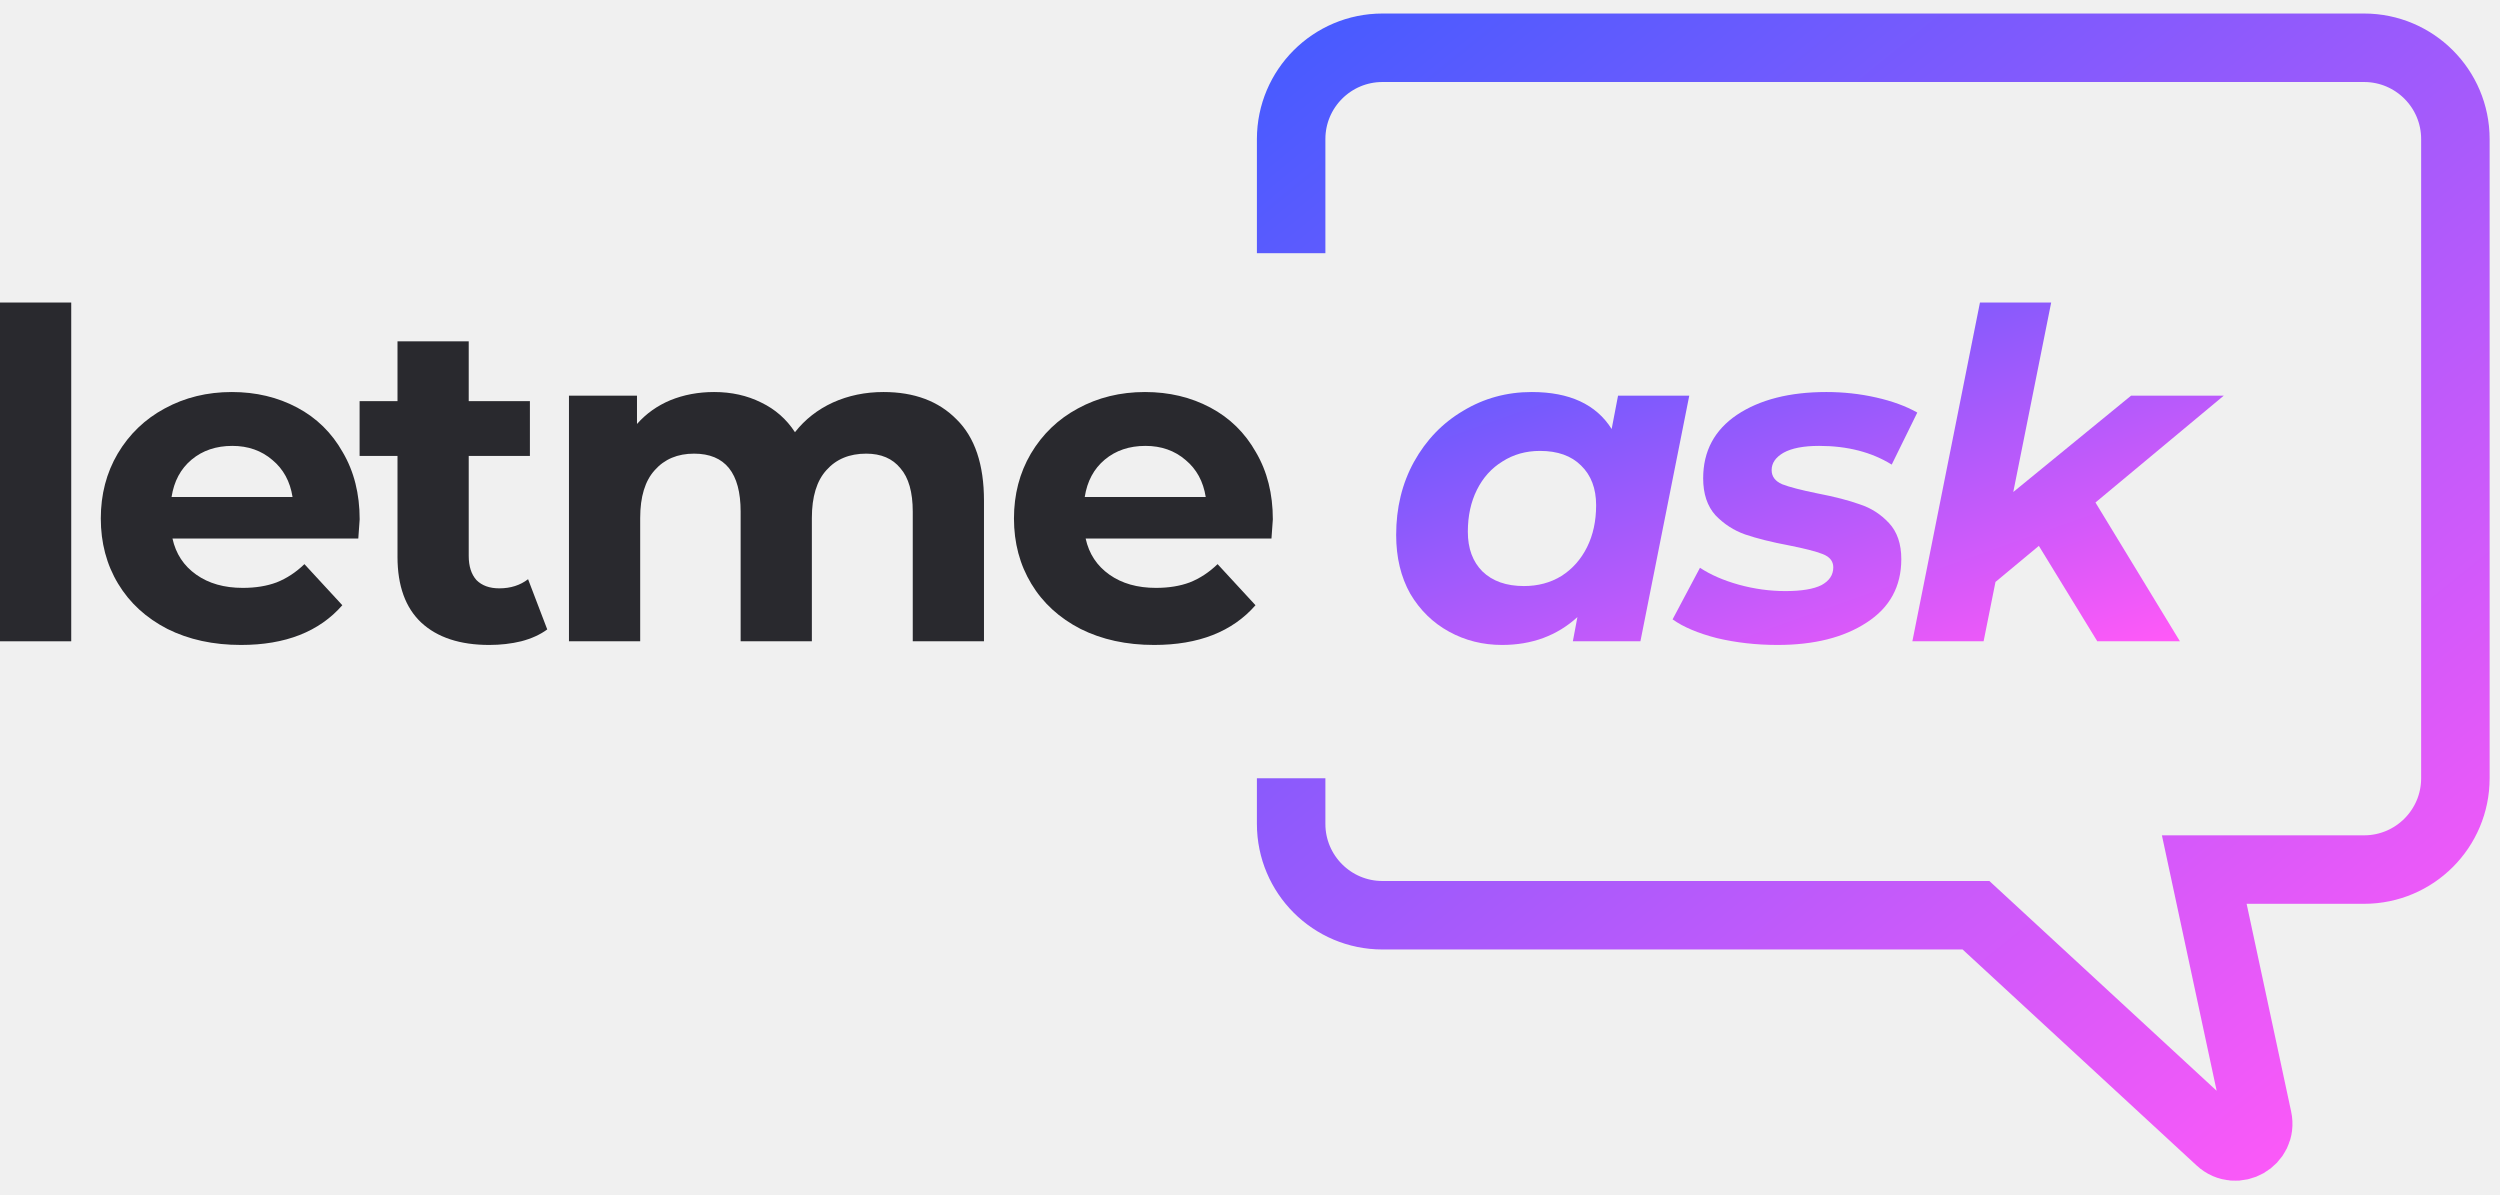
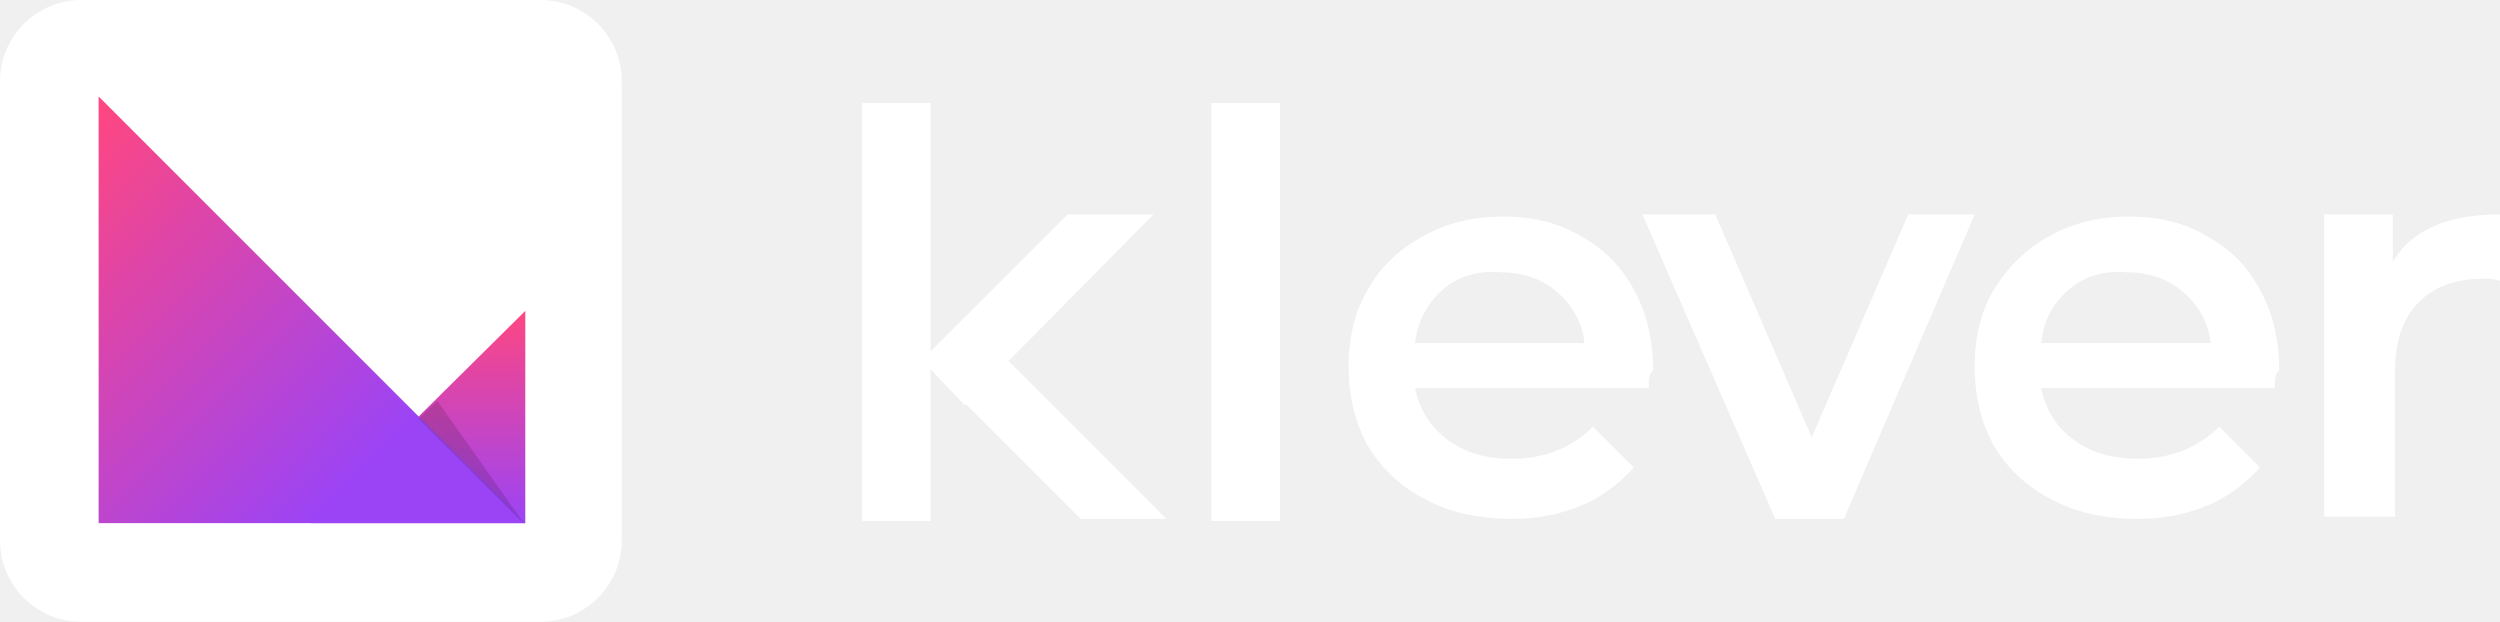
- <svg xmlns="http://www.w3.org/2000/svg" width="157" height="75" viewBox="0 0 157 75" fill="none">
-   <path d="M0 18.999H4.473V40.273H0V18.999Z" fill="#29292E" />
-   <path d="M22.587 32.618C22.587 32.675 22.558 33.077 22.501 33.822H10.832C11.042 34.778 11.539 35.533 12.323 36.087C13.106 36.642 14.081 36.919 15.247 36.919C16.05 36.919 16.757 36.804 17.369 36.575C18 36.326 18.583 35.944 19.118 35.428L21.498 38.008C20.045 39.671 17.923 40.503 15.133 40.503C13.393 40.503 11.854 40.168 10.516 39.499C9.178 38.811 8.146 37.865 7.42 36.661C6.693 35.457 6.33 34.09 6.33 32.561C6.33 31.051 6.684 29.694 7.391 28.489C8.117 27.266 9.102 26.32 10.344 25.651C11.606 24.963 13.011 24.619 14.559 24.619C16.069 24.619 17.436 24.944 18.659 25.593C19.883 26.243 20.838 27.18 21.526 28.403C22.234 29.608 22.587 31.012 22.587 32.618ZM14.588 28.002C13.575 28.002 12.724 28.289 12.036 28.862C11.348 29.436 10.927 30.219 10.774 31.213H18.372C18.22 30.238 17.799 29.464 17.111 28.891C16.423 28.298 15.582 28.002 14.588 28.002Z" fill="#29292E" />
-   <path d="M34.367 39.528C33.928 39.853 33.383 40.102 32.733 40.273C32.102 40.426 31.433 40.503 30.726 40.503C28.891 40.503 27.467 40.035 26.454 39.098C25.46 38.161 24.963 36.785 24.963 34.969V28.633H22.583V25.192H24.963V21.436H29.436V25.192H33.278V28.633H29.436V34.912C29.436 35.562 29.598 36.068 29.923 36.431C30.267 36.776 30.745 36.948 31.357 36.948C32.064 36.948 32.666 36.756 33.163 36.374L34.367 39.528Z" fill="#29292E" />
-   <path d="M55.486 24.619C57.417 24.619 58.946 25.192 60.074 26.339C61.221 27.467 61.794 29.168 61.794 31.443V40.273H57.321V32.131C57.321 30.907 57.063 29.999 56.547 29.407C56.05 28.795 55.333 28.489 54.397 28.489C53.345 28.489 52.514 28.833 51.902 29.522C51.291 30.191 50.985 31.194 50.985 32.532V40.273H46.512V32.131C46.512 29.703 45.537 28.489 43.587 28.489C42.555 28.489 41.733 28.833 41.122 29.522C40.51 30.191 40.204 31.194 40.204 32.532V40.273H35.731V24.848H40.003V26.626C40.577 25.976 41.275 25.479 42.096 25.135C42.938 24.791 43.855 24.619 44.849 24.619C45.938 24.619 46.923 24.838 47.802 25.278C48.681 25.699 49.389 26.32 49.924 27.142C50.555 26.339 51.348 25.718 52.304 25.278C53.279 24.838 54.339 24.619 55.486 24.619Z" fill="#29292E" />
-   <path d="M79.934 32.618C79.934 32.675 79.906 33.077 79.848 33.822H68.179C68.389 34.778 68.886 35.533 69.67 36.087C70.454 36.642 71.428 36.919 72.594 36.919C73.397 36.919 74.104 36.804 74.716 36.575C75.347 36.326 75.93 35.944 76.465 35.428L78.845 38.008C77.392 39.671 75.27 40.503 72.48 40.503C70.74 40.503 69.201 40.168 67.864 39.499C66.525 38.811 65.493 37.865 64.767 36.661C64.041 35.457 63.677 34.09 63.677 32.561C63.677 31.051 64.031 29.694 64.738 28.489C65.465 27.266 66.449 26.32 67.692 25.651C68.953 24.963 70.358 24.619 71.906 24.619C73.416 24.619 74.783 24.944 76.006 25.593C77.23 26.243 78.185 27.18 78.874 28.403C79.581 29.608 79.934 31.012 79.934 32.618ZM71.935 28.002C70.922 28.002 70.071 28.289 69.383 28.862C68.695 29.436 68.275 30.219 68.121 31.213H75.72C75.567 30.238 75.146 29.464 74.458 28.891C73.77 28.298 72.929 28.002 71.935 28.002Z" fill="#29292E" />
-   <path d="M106.086 24.848L103.018 40.273H98.775L99.061 38.754C97.781 39.92 96.204 40.503 94.331 40.503C93.126 40.503 92.018 40.226 91.005 39.671C89.992 39.117 89.179 38.324 88.567 37.292C87.975 36.24 87.679 35.007 87.679 33.593C87.679 31.892 88.051 30.363 88.797 29.006C89.561 27.629 90.594 26.559 91.894 25.794C93.193 25.011 94.627 24.619 96.194 24.619C98.564 24.619 100.237 25.393 101.212 26.941L101.613 24.848H106.086ZM95.707 36.804C96.586 36.804 97.37 36.594 98.058 36.173C98.746 35.734 99.281 35.132 99.664 34.367C100.046 33.602 100.237 32.723 100.237 31.729C100.237 30.678 99.922 29.846 99.291 29.235C98.679 28.623 97.819 28.317 96.71 28.317C95.831 28.317 95.047 28.537 94.359 28.977C93.671 29.397 93.136 29.99 92.754 30.754C92.371 31.519 92.18 32.398 92.18 33.392C92.18 34.444 92.486 35.275 93.098 35.887C93.728 36.498 94.598 36.804 95.707 36.804Z" fill="url(#paint0_linear)" />
-   <path d="M111.632 40.503C110.294 40.503 109.023 40.359 107.819 40.073C106.634 39.767 105.707 39.375 105.038 38.897L106.758 35.657C107.427 36.097 108.239 36.451 109.195 36.718C110.17 36.986 111.145 37.12 112.119 37.12C113.133 37.12 113.888 36.995 114.385 36.747C114.882 36.479 115.13 36.106 115.13 35.629C115.13 35.246 114.91 34.969 114.471 34.797C114.031 34.625 113.324 34.444 112.349 34.252C111.24 34.042 110.323 33.813 109.596 33.564C108.889 33.316 108.268 32.914 107.733 32.36C107.217 31.787 106.959 31.012 106.959 30.038C106.959 28.336 107.666 27.008 109.08 26.052C110.514 25.096 112.387 24.619 114.7 24.619C115.77 24.619 116.812 24.733 117.825 24.963C118.838 25.192 119.698 25.508 120.406 25.909L118.8 29.177C117.538 28.394 116.019 28.002 114.241 28.002C113.266 28.002 112.521 28.145 112.005 28.432C111.508 28.719 111.259 29.082 111.259 29.522C111.259 29.923 111.479 30.219 111.919 30.41C112.358 30.582 113.094 30.774 114.127 30.984C115.216 31.194 116.105 31.424 116.793 31.672C117.5 31.901 118.112 32.293 118.628 32.847C119.144 33.402 119.402 34.157 119.402 35.113C119.402 36.833 118.676 38.161 117.223 39.098C115.79 40.035 113.926 40.503 111.632 40.503Z" fill="url(#paint1_linear)" />
-   <path d="M131.595 31.557L136.899 40.273H131.71L128.04 34.281L125.316 36.546L124.57 40.273H120.097L124.341 18.999H128.814L126.434 30.898L133.831 24.848H139.652L131.595 31.557Z" fill="url(#paint2_linear)" />
-   <path d="M81.084 15.902V8.734C81.084 5.567 83.652 3 86.819 3H148.463C151.63 3 154.198 5.567 154.198 8.734V48.875C154.198 52.042 151.63 54.609 148.463 54.609H138.428L141.782 70.26C142.075 71.628 140.436 72.563 139.408 71.614L124.092 57.477H86.819C83.652 57.477 81.084 54.909 81.084 51.742V48.875" stroke="url(#paint3_linear)" stroke-width="4.301" />
+ <svg xmlns="http://www.w3.org/2000/svg" xmlns:xlink="http://www.w3.org/1999/xlink" version="1.1" id="Camada_1" x="0" y="0" viewBox="0 0 116.6 29" xml:space="preserve">
+   <style>.st0{fill:#fff}</style>
+   <path class="st0" d="M29 25.2c0 2.1-1.7 3.8-3.8 3.8H3.8C1.7 29 0 27.3 0 25.2V3.8C0 1.7 1.7 0 3.8 0h21.4C27.3 0 29 1.7 29 3.8v21.4z" />
+   <g id="logo">
+     <linearGradient id="SVGID_1_" gradientUnits="userSpaceOnUse" x1="19.5" y1="780.991" x2="19.5" y2="771.026" gradientTransform="matrix(1 0 0 -1 0 795.446)">
+       <stop offset="0" stop-color="#ff4681" />
+       <stop offset="1" stop-color="#9b44f6" />
+     </linearGradient>
+     <path fill="url(#SVGID_1_)" d="M24.5 24.4h-10l10-9.9z" />
+     <linearGradient id="SVGID_2_" gradientUnits="userSpaceOnUse" x1="-.141" y1="785.736" x2="19.791" y2="765.805" gradientTransform="matrix(1 0 0 -1 0 795.446)">
+       <stop offset="0" stop-color="#ff4681" />
+       <stop offset=".739" stop-color="#9b44f6" />
+     </linearGradient>
+     <path fill="url(#SVGID_2_)" d="M24.5 24.4H4.6V4.5z" />
+   </g>
  <defs>
-     <linearGradient id="paint0_linear" x1="87.679" y1="18.999" x2="99.758" y2="53.111" gradientUnits="userSpaceOnUse">
-       <stop stop-color="#485BFF" />
-       <stop offset="1" stop-color="#FF59F8" />
-     </linearGradient>
-     <linearGradient id="paint1_linear" x1="87.679" y1="18.999" x2="99.758" y2="53.111" gradientUnits="userSpaceOnUse">
-       <stop stop-color="#485BFF" />
-       <stop offset="1" stop-color="#FF59F8" />
-     </linearGradient>
-     <linearGradient id="paint2_linear" x1="87.679" y1="18.999" x2="99.758" y2="53.111" gradientUnits="userSpaceOnUse">
-       <stop stop-color="#485BFF" />
-       <stop offset="1" stop-color="#FF59F8" />
-     </linearGradient>
-     <linearGradient id="paint3_linear" x1="81.084" y1="3" x2="141.295" y2="77.547" gradientUnits="userSpaceOnUse">
-       <stop stop-color="#485BFF" />
-       <stop offset="1" stop-color="#FF59F8" />
-     </linearGradient>
+     <path id="SVGID_3_" d="M24.5 24.5h-10l10-9.9z" />
  </defs>
+   <clipPath id="SVGID_4_">
+     <use xlink:href="#SVGID_3_" overflow="visible" />
+   </clipPath>
+   <linearGradient id="SVGID_5_" gradientUnits="userSpaceOnUse" x1="-568.157" y1="619.699" x2="-565.764" y2="617.307" gradientTransform="matrix(.8685 1.214 .8089 -.5787 14.082 1067.763)">
+     <stop offset="0" />
+     <stop offset="1" />
+   </linearGradient>
+   <path opacity=".14" clip-path="url(#SVGID_4_)" fill="url(#SVGID_5_)" d="M24.5 24.5l-5-5 .9-.8z" />
+   <g id="brand_name_1_">
+     <path class="st0" d="M56.5 4.8h3.2v19.5h-3.2V4.8zm20.4 13.3H66c.2 1 .7 1.8 1.5 2.4.8.6 1.8.9 3 .9 1.5 0 2.8-.5 3.8-1.5l1.9 1.9c-.6.7-1.5 1.4-2.5 1.8-1 .4-2 .6-3.2.6-1.5 0-2.9-.3-4-.9-1.2-.6-2.1-1.5-2.7-2.5-.6-1.1-.9-2.3-.9-3.7 0-1.4.3-2.6.9-3.6.6-1.1 1.5-1.9 2.6-2.5 1.1-.6 2.3-.9 3.7-.9 1.4 0 2.6.3 3.6.9 1.1.6 1.9 1.4 2.5 2.5.6 1.1.9 2.3.9 3.8-.2.1-.2.4-.2.8zm-9.6-4.6c-.7.6-1.2 1.5-1.3 2.5h7.9c-.1-1-.6-1.8-1.3-2.4-.7-.6-1.6-.9-2.6-.9-1.1-.1-2 .2-2.7.8zm38.8 4.6H95.2c.2 1 .7 1.8 1.5 2.4.8.6 1.8.9 3 .9 1.5 0 2.8-.5 3.8-1.5l1.9 1.9c-.6.7-1.5 1.4-2.5 1.8-1 .4-2 .6-3.2.6-1.5 0-2.9-.3-4-.9-1.2-.6-2.1-1.5-2.7-2.5-.6-1.1-.9-2.3-.9-3.7 0-1.4.3-2.6.9-3.6s1.5-1.9 2.6-2.5c1.1-.6 2.3-.9 3.7-.9 1.4 0 2.6.3 3.6.9 1.1.6 1.9 1.4 2.5 2.5.6 1.1.9 2.3.9 3.8-.2.1-.2.4-.2.8zm-9.6-4.6c-.7.6-1.2 1.4-1.3 2.5h7.9c-.1-1-.6-1.8-1.3-2.4-.7-.6-1.6-.9-2.6-.9-1.1-.1-2 .2-2.7.8zM92.1 10L86 24.2h-3.2L76.6 10H80l4.5 10.4L89 10h3.1zm-42.3 0h4L45 18.9l-2-2.1z" />
+     <path class="st0" d="M43 16.8l2-2 9.4 9.4h-4L43 16.8" />
+     <path class="st0" d="M40.2 4.8h3.2v19.5h-3.2zm76.4 5.2v3.1c-.3-.1-.5-.1-.8-.1-1.3 0-2.3.4-3 1.1-.7.7-1.1 1.8-1.1 3.2v6.8h-3.3V10h3.2v2.2c.9-1.5 2.6-2.2 5-2.2z" />
+   </g>
</svg>
